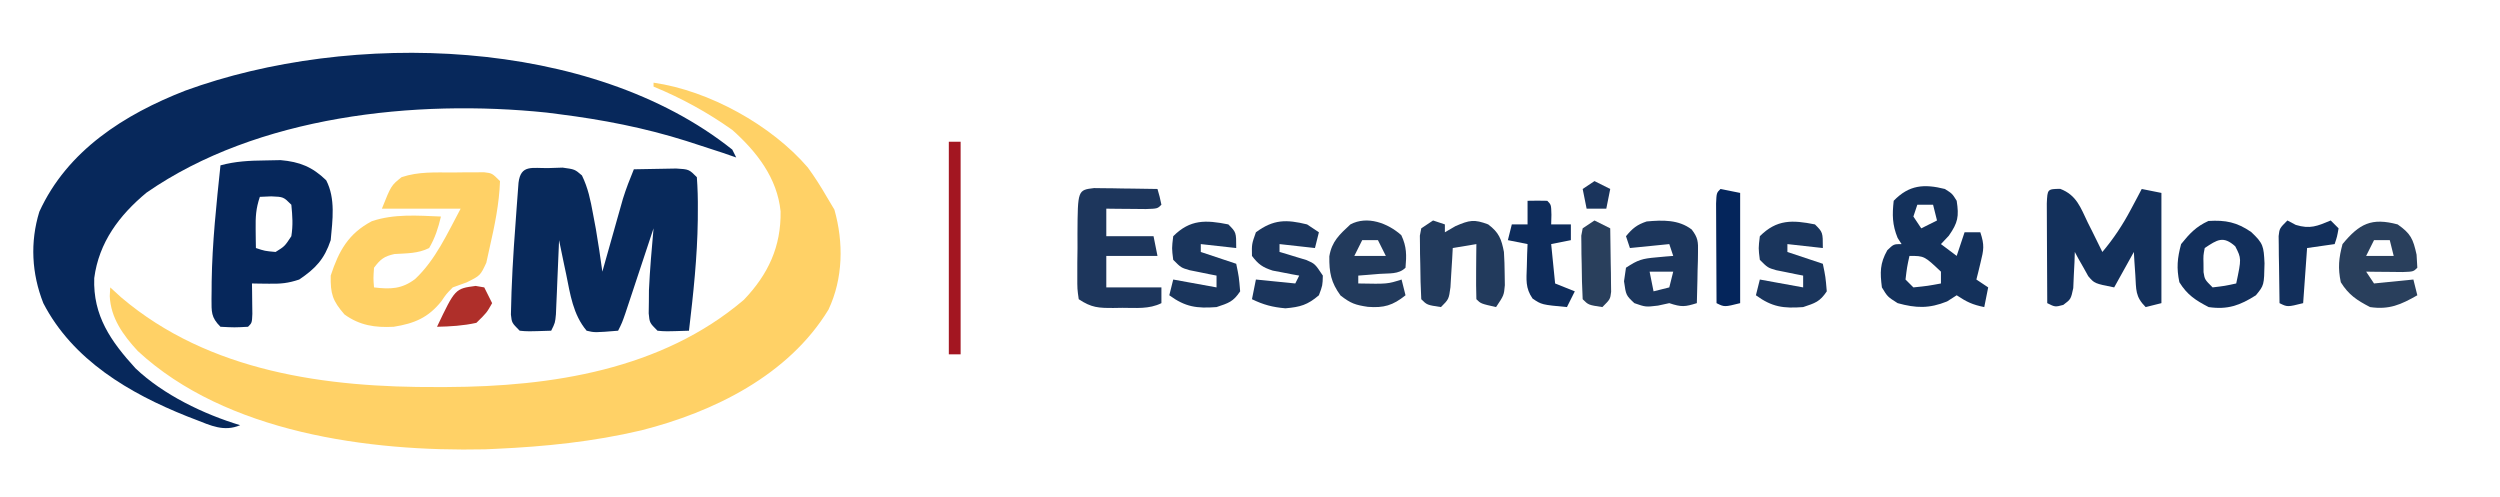
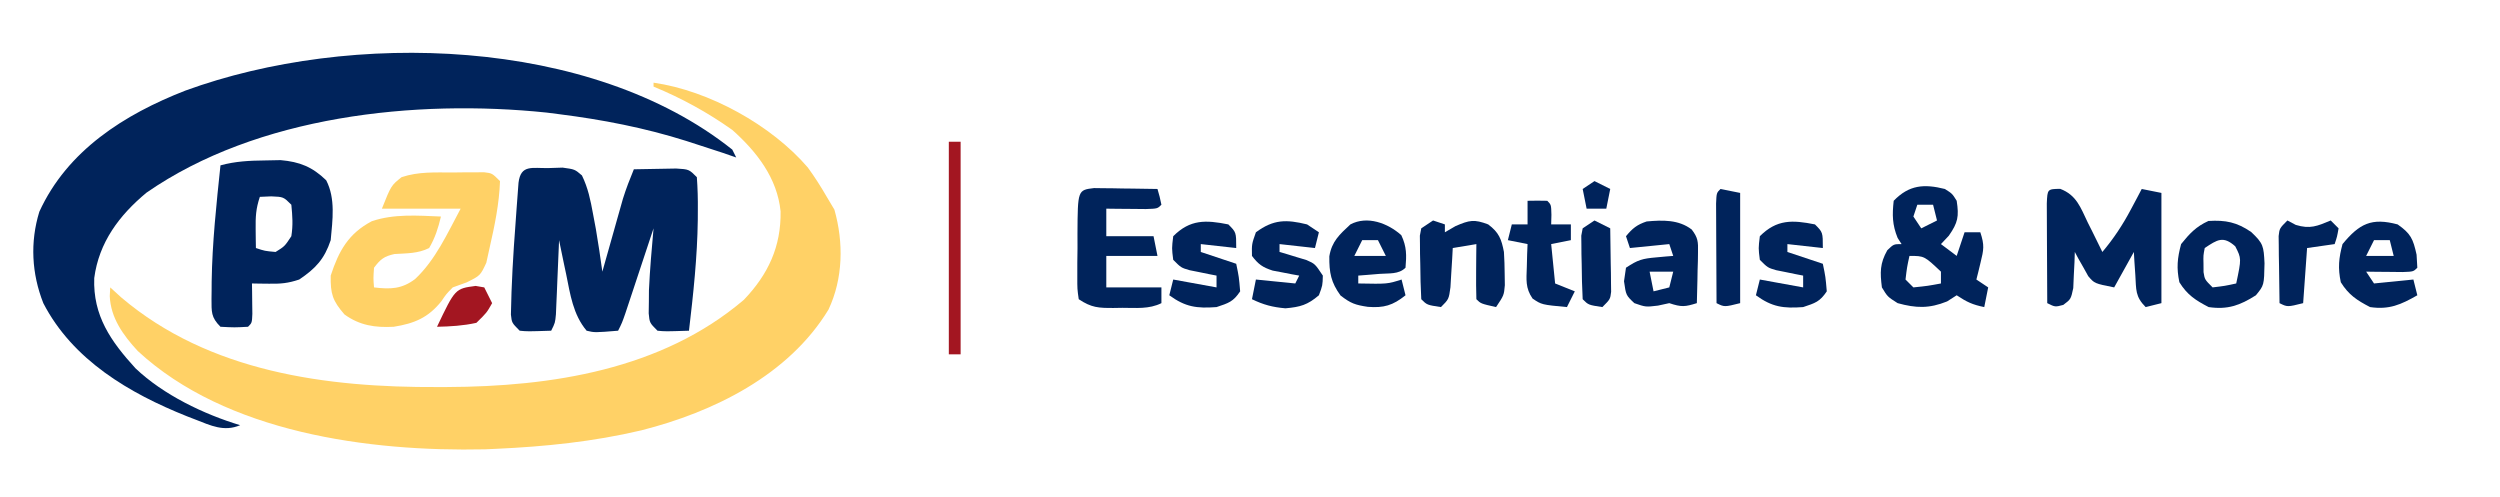
<svg xmlns="http://www.w3.org/2000/svg" version="1.1" viewBox="0 0 635 126">
  <path d="M0 0 C14.093 2.013 29.938 10.778 39.188 21.547 C40.948 23.968 42.507 26.407 44 29 C44.32 29.536 44.32 29.536 45.938 32.25 C48.301 40.591 48.168 49.723 44.438 57.637 C34.288 74.322 15.248 83.664 -3.125 88.312 C-15.281 91.182 -27.54 92.439 -40 93 C-40.463 93.021 -40.463 93.021 -42.805 93.129 C-72.285 93.77 -108.573 88.92 -131.016 68.148 C-134.698 64.162 -137.879 59.768 -138.121 54.23 C-138.081 53.494 -138.041 52.758 -138 52 C-137.072 52.846 -136.144 53.691 -135.188 54.562 C-112.839 73.521 -83.082 77.454 -54.75 77.312 C-53.988 77.311 -53.226 77.309 -52.441 77.307 C-25.984 77.201 2.064 72.932 22.941 55.152 C29.143 48.668 32.412 41.613 32.27 32.684 C31.417 24.199 26.206 17.53 20 12 C13.687 7.534 7.15 3.939 0 1 C0 0.67 0 0.34 0 0 Z " fill="#FFD166" transform="translate(166,21)" />
-   <path d="M0 0 C0.33 0.66 0.66 1.32 1 2 C-0.134 1.608 -1.269 1.216 -2.438 0.812 C-4.29 0.203 -6.144 -0.4 -8 -1 C-8.613 -1.199 -8.613 -1.199 -11.715 -2.207 C-22.353 -5.558 -32.943 -7.602 -44 -9 C-45.033 -9.133 -46.065 -9.266 -47.129 -9.402 C-80.477 -12.865 -120.623 -8.615 -148.797 10.941 C-155.711 16.683 -160.872 23.561 -162.062 32.625 C-162.413 42.208 -157.846 48.687 -151.582 55.555 C-144.515 62.276 -134.263 67.203 -125 70 C-129.107 71.741 -132.471 70.088 -136.375 68.562 C-136.727 68.426 -136.727 68.426 -138.51 67.738 C-153.144 61.888 -167.533 53.455 -175 39 C-177.957 31.494 -178.39 23.52 -176.008 15.773 C-168.893 0.218 -154.413 -8.944 -138.93 -14.984 C-96.97 -30.303 -35.957 -28.674 0 0 Z " fill="#07285B" transform="translate(186,38)" />
-   <path d="M0 0 C1.163 -0.037 2.325 -0.075 3.523 -0.113 C6.625 0.312 6.625 0.312 8.438 1.875 C9.998 5.078 10.609 8.122 11.25 11.625 C11.49 12.9 11.73 14.175 11.977 15.488 C12.588 19.092 13.128 22.692 13.625 26.312 C13.796 25.703 13.968 25.093 14.144 24.464 C14.927 21.684 15.713 18.904 16.5 16.125 C16.769 15.165 17.039 14.206 17.316 13.217 C17.581 12.285 17.845 11.354 18.117 10.395 C18.358 9.541 18.599 8.687 18.847 7.808 C19.646 5.246 20.597 2.79 21.625 0.312 C23.916 0.259 26.208 0.22 28.5 0.188 C29.138 0.176 29.138 0.176 32.367 0.117 C35.625 0.312 35.625 0.312 37.625 2.312 C37.831 5.145 37.907 7.856 37.875 10.688 C37.871 11.519 37.867 12.351 37.863 13.208 C37.737 22.633 36.729 31.959 35.625 41.312 C29.57 41.508 29.57 41.508 27.625 41.312 C25.625 39.312 25.625 39.312 25.395 36.914 C25.409 35.932 25.423 34.95 25.438 33.938 C25.444 32.981 25.45 32.025 25.457 31.039 C25.694 25.784 26.16 20.552 26.625 15.312 C26.506 15.671 26.506 15.671 25.906 17.484 C24.835 20.719 23.761 23.953 22.688 27.188 C22.314 28.315 21.941 29.443 21.557 30.605 C21.199 31.682 20.841 32.758 20.473 33.867 C20.143 34.862 19.813 35.857 19.473 36.882 C18.625 39.312 18.625 39.312 17.625 41.312 C11.668 41.801 11.668 41.801 9.625 41.312 C6.181 37.206 5.475 32.117 4.438 27 C4.26 26.164 4.083 25.328 3.9 24.467 C3.467 22.417 3.045 20.365 2.625 18.312 C2.6 18.938 2.575 19.564 2.549 20.208 C2.433 23.035 2.31 25.861 2.188 28.688 C2.168 29.18 2.168 29.18 2.068 31.672 C2.026 32.613 1.985 33.554 1.941 34.523 C1.923 34.958 1.923 34.958 1.83 37.158 C1.625 39.312 1.625 39.312 0.625 41.312 C-5.43 41.508 -5.43 41.508 -7.375 41.312 C-9.375 39.312 -9.375 39.312 -9.603 37.208 C-9.473 29.512 -9.023 21.861 -8.438 14.188 C-8.35 12.958 -8.263 11.728 -8.174 10.461 C-8.087 9.296 -8 8.13 -7.91 6.93 C-7.832 5.874 -7.753 4.818 -7.672 3.73 C-7.093 -0.982 -4.211 0.088 0 0 Z " fill="#08295B" transform="translate(139.375,42.6875)" />
+   <path d="M0 0 C0.33 0.66 0.66 1.32 1 2 C-0.134 1.608 -1.269 1.216 -2.438 0.812 C-4.29 0.203 -6.144 -0.4 -8 -1 C-8.613 -1.199 -8.613 -1.199 -11.715 -2.207 C-22.353 -5.558 -32.943 -7.602 -44 -9 C-45.033 -9.133 -46.065 -9.266 -47.129 -9.402 C-80.477 -12.865 -120.623 -8.615 -148.797 10.941 C-155.711 16.683 -160.872 23.561 -162.062 32.625 C-162.413 42.208 -157.846 48.687 -151.582 55.555 C-144.515 62.276 -134.263 67.203 -125 70 C-129.107 71.741 -132.471 70.088 -136.375 68.562 C-136.727 68.426 -136.727 68.426 -138.51 67.738 C-153.144 61.888 -167.533 53.455 -175 39 C-177.957 31.494 -178.39 23.52 -176.008 15.773 C-168.893 0.218 -154.413 -8.944 -138.93 -14.984 C-96.97 -30.303 -35.957 -28.674 0 0 Z " fill="#00235B" transform="translate(186,38)" />
+   <path d="M0 0 C1.163 -0.037 2.325 -0.075 3.523 -0.113 C6.625 0.312 6.625 0.312 8.438 1.875 C9.998 5.078 10.609 8.122 11.25 11.625 C11.49 12.9 11.73 14.175 11.977 15.488 C12.588 19.092 13.128 22.692 13.625 26.312 C13.796 25.703 13.968 25.093 14.144 24.464 C14.927 21.684 15.713 18.904 16.5 16.125 C16.769 15.165 17.039 14.206 17.316 13.217 C17.581 12.285 17.845 11.354 18.117 10.395 C18.358 9.541 18.599 8.687 18.847 7.808 C19.646 5.246 20.597 2.79 21.625 0.312 C23.916 0.259 26.208 0.22 28.5 0.188 C29.138 0.176 29.138 0.176 32.367 0.117 C35.625 0.312 35.625 0.312 37.625 2.312 C37.831 5.145 37.907 7.856 37.875 10.688 C37.871 11.519 37.867 12.351 37.863 13.208 C37.737 22.633 36.729 31.959 35.625 41.312 C29.57 41.508 29.57 41.508 27.625 41.312 C25.625 39.312 25.625 39.312 25.395 36.914 C25.409 35.932 25.423 34.95 25.438 33.938 C25.444 32.981 25.45 32.025 25.457 31.039 C25.694 25.784 26.16 20.552 26.625 15.312 C26.506 15.671 26.506 15.671 25.906 17.484 C24.835 20.719 23.761 23.953 22.688 27.188 C22.314 28.315 21.941 29.443 21.557 30.605 C21.199 31.682 20.841 32.758 20.473 33.867 C20.143 34.862 19.813 35.857 19.473 36.882 C18.625 39.312 18.625 39.312 17.625 41.312 C11.668 41.801 11.668 41.801 9.625 41.312 C6.181 37.206 5.475 32.117 4.438 27 C4.26 26.164 4.083 25.328 3.9 24.467 C3.467 22.417 3.045 20.365 2.625 18.312 C2.6 18.938 2.575 19.564 2.549 20.208 C2.433 23.035 2.31 25.861 2.188 28.688 C2.168 29.18 2.168 29.18 2.068 31.672 C2.026 32.613 1.985 33.554 1.941 34.523 C1.923 34.958 1.923 34.958 1.83 37.158 C1.625 39.312 1.625 39.312 0.625 41.312 C-5.43 41.508 -5.43 41.508 -7.375 41.312 C-9.375 39.312 -9.375 39.312 -9.603 37.208 C-9.473 29.512 -9.023 21.861 -8.438 14.188 C-8.35 12.958 -8.263 11.728 -8.174 10.461 C-8.087 9.296 -8 8.13 -7.91 6.93 C-7.832 5.874 -7.753 4.818 -7.672 3.73 C-7.093 -0.982 -4.211 0.088 0 0 Z " fill="#00235B" transform="translate(139.375,42.6875)" />
  <path d="M0 0 C0.924 -0.012 1.847 -0.024 2.799 -0.037 C3.681 -0.039 4.564 -0.041 5.473 -0.043 C6.281 -0.047 7.089 -0.051 7.922 -0.055 C9.938 0.188 9.938 0.188 11.938 2.188 C11.743 7.927 10.585 13.47 9.312 19.062 C9.031 20.339 8.75 21.615 8.461 22.93 C6.938 26.188 6.938 26.188 3.469 27.914 C2.303 28.334 1.138 28.755 -0.062 29.188 C-1.742 30.906 -1.742 30.906 -2.938 32.688 C-6.286 36.88 -9.812 38.356 -15.062 39.188 C-19.787 39.437 -23.672 38.867 -27.562 36.062 C-30.611 32.557 -31.142 30.812 -31.062 26.188 C-29.001 19.893 -26.556 15.503 -20.625 12.375 C-14.951 10.459 -8.97 10.944 -3.062 11.188 C-3.754 14.105 -4.537 16.586 -6.062 19.188 C-8.908 20.61 -11.723 20.514 -14.871 20.711 C-17.507 21.284 -18.453 22.049 -20.062 24.188 C-20.25 26.875 -20.25 26.875 -20.062 29.188 C-15.88 29.7 -12.991 29.606 -9.625 27.062 C-4.419 22.188 -1.389 15.374 1.938 9.188 C-4.662 9.188 -11.263 9.188 -18.062 9.188 C-15.71 3.305 -15.71 3.305 -13.062 1.188 C-8.727 -0.258 -4.54 0.003 0 0 Z " fill="#FFD166" transform="translate(115.0625,43.8125)" />
-   <path d="M0 0 C1.286 -0.026 2.573 -0.052 3.898 -0.078 C8.761 0.35 11.957 1.638 15.477 5.039 C17.888 9.681 17.086 15.174 16.625 20.25 C15.025 25.051 12.8 27.432 8.625 30.25 C5.743 31.211 3.926 31.356 0.938 31.312 C0.533 31.308 0.533 31.308 -1.512 31.285 C-2.127 31.274 -2.741 31.262 -3.375 31.25 C-3.363 31.96 -3.352 32.671 -3.34 33.402 C-3.335 33.862 -3.335 33.862 -3.312 36.188 C-3.301 37.104 -3.289 38.021 -3.277 38.965 C-3.375 41.25 -3.375 41.25 -4.375 42.25 C-7.812 42.438 -7.812 42.438 -11.375 42.25 C-13.815 39.81 -13.632 38.478 -13.652 35.144 C-13.643 34.437 -13.634 33.729 -13.625 33 C-13.621 32.267 -13.617 31.534 -13.613 30.78 C-13.466 20.9 -12.405 11.069 -11.375 1.25 C-7.536 0.201 -3.988 0.048 0 0 Z M-1.375 9.25 C-2.38 12.265 -2.478 14.292 -2.438 17.438 C-2.428 18.339 -2.419 19.24 -2.41 20.168 C-2.399 20.855 -2.387 21.542 -2.375 22.25 C-0.125 23 -0.125 23 2.625 23.25 C4.938 21.812 4.938 21.812 6.625 19.25 C7.081 16.397 6.909 14.185 6.625 11.25 C4.625 9.25 4.625 9.25 1.5 9.125 C0.551 9.166 -0.398 9.207 -1.375 9.25 Z " fill="#06275B" transform="translate(67.375,40.75)" />
-   <path d="M0 0 C4.16 1.591 5.158 4.722 7.02 8.598 C7.379 9.309 7.738 10.019 8.107 10.752 C8.99 12.505 9.851 14.269 10.707 16.035 C13.592 12.604 15.859 9.181 17.957 5.223 C18.478 4.247 18.999 3.271 19.535 2.266 C19.922 1.53 20.309 0.794 20.707 0.035 C21.532 0.2 21.532 0.2 25.707 1.035 C25.707 10.275 25.707 19.515 25.707 29.035 C24.387 29.365 23.067 29.695 21.707 30.035 C19.026 27.354 19.32 25.643 19.082 21.91 C19.007 20.814 18.933 19.719 18.855 18.59 C18.806 17.747 18.758 16.904 18.707 16.035 C17.057 19.005 15.407 21.975 13.707 25.035 C8.707 24.035 8.707 24.035 7.125 22.188 C6.719 21.457 6.313 20.726 5.895 19.973 C5.476 19.239 5.057 18.506 4.625 17.75 C4.322 17.184 4.019 16.618 3.707 16.035 C3.681 16.878 3.655 17.721 3.629 18.59 C3.572 19.686 3.515 20.781 3.457 21.91 C3.411 23.001 3.364 24.091 3.316 25.215 C2.707 28.035 2.707 28.035 0.785 29.48 C-1.293 30.035 -1.293 30.035 -3.293 29.035 C-3.318 25.066 -3.336 21.097 -3.348 17.127 C-3.353 15.776 -3.36 14.425 -3.368 13.073 C-3.38 11.135 -3.386 9.196 -3.391 7.258 C-3.396 6.09 -3.401 4.922 -3.406 3.719 C-3.251 0.05 -3.251 0.05 0 0 Z " fill="#13305B" transform="translate(523.293,47.96484)" />
-   <path d="M0 0 C1.875 1.188 1.875 1.188 3 3 C3.608 6.998 3.333 8.522 1 11.875 C0.34 12.576 -0.32 13.278 -1 14 C0.32 14.99 1.64 15.98 3 17 C3.66 15.02 4.32 13.04 5 11 C6.32 11 7.64 11 9 11 C10.099 14.297 9.871 15.405 9.062 18.688 C8.868 19.496 8.673 20.304 8.473 21.137 C8.317 21.752 8.161 22.366 8 23 C8.99 23.66 9.98 24.32 11 25 C10.67 26.65 10.34 28.3 10 30 C7.038 29.387 5.619 28.746 3 27 C2.598 27.258 2.598 27.258 0.562 28.562 C-3.985 30.397 -7.306 30.292 -12 29 C-14.562 27.375 -14.562 27.375 -16 25 C-16.476 21.188 -16.526 18.933 -14.625 15.562 C-13 14 -13 14 -11 14 C-11.33 13.484 -11.66 12.969 -12 12.438 C-13.37 9.098 -13.39 6.574 -13 3 C-9.086 -1.049 -5.291 -1.323 0 0 Z M-7 4 C-7.33 4.99 -7.66 5.98 -8 7 C-7.67 7.495 -7.67 7.495 -6 10 C-4.68 9.34 -3.36 8.68 -2 8 C-2.33 6.68 -2.66 5.36 -3 4 C-4.32 4 -5.64 4 -7 4 Z M-9 17 C-9.625 19.875 -9.625 19.875 -10 23 C-9.34 23.66 -8.68 24.32 -8 25 C-4.375 24.625 -4.375 24.625 -1 24 C-1 23.01 -1 22.02 -1 21 C-5.229 17 -5.229 17 -9 17 Z " fill="#14315B" transform="translate(494,48)" />
-   <path d="M0 0 C0.744 0.01 1.487 0.021 2.253 0.032 C2.656 0.035 2.656 0.035 4.695 0.051 C5.116 0.06 5.116 0.06 7.246 0.102 C7.67 0.107 7.67 0.107 9.82 0.129 C11.92 0.153 14.02 0.189 16.121 0.227 C16.683 2.165 16.683 2.165 17.121 4.227 C16.121 5.227 16.121 5.227 13.179 5.325 C12.582 5.319 12.582 5.319 9.558 5.29 C8.959 5.285 8.959 5.285 5.929 5.262 C5.002 5.251 4.076 5.239 3.121 5.227 C3.121 7.537 3.121 9.847 3.121 12.227 C7.081 12.227 11.041 12.227 15.121 12.227 C15.451 13.877 15.781 15.527 16.121 17.227 C11.831 17.227 7.541 17.227 3.121 17.227 C3.121 19.867 3.121 22.507 3.121 25.227 C7.741 25.227 12.361 25.227 17.121 25.227 C17.121 26.547 17.121 27.867 17.121 29.227 C13.977 30.799 10.631 30.412 7.183 30.415 C6.454 30.427 5.725 30.439 4.974 30.452 C1.149 30.462 -0.623 30.398 -3.879 28.227 C-4.252 25.645 -4.252 25.645 -4.243 22.415 C-4.242 21.257 -4.241 20.099 -4.241 18.907 C-4.225 17.692 -4.208 16.478 -4.192 15.227 C-4.195 14.013 -4.198 12.798 -4.202 11.547 C-4.134 0.499 -4.134 0.499 0 0 Z " fill="#1D365C" transform="translate(277.8794,47.77295)" />
-   <path d="M0 0 C0.99 0.33 1.98 0.66 3 1 C3 1.66 3 2.32 3 3 C3.887 2.484 4.774 1.969 5.688 1.438 C9.241 -0.104 10.442 -0.346 14 1 C16.732 3.049 17.365 4.715 18 8 C18.116 9.852 18.175 11.707 18.188 13.562 C18.202 14.513 18.216 15.463 18.23 16.441 C18 19 18 19 16 22 C12.125 21.125 12.125 21.125 11 20 C10.927 17.647 10.916 15.292 10.938 12.938 C10.947 11.647 10.956 10.357 10.965 9.027 C10.976 8.028 10.988 7.029 11 6 C9.02 6.33 7.04 6.66 5 7 C4.951 7.915 4.902 8.83 4.852 9.773 C4.777 10.962 4.702 12.15 4.625 13.375 C4.555 14.558 4.486 15.742 4.414 16.961 C4 20 4 20 2 22 C-1.536 21.464 -1.536 21.464 -3 20 C-3.153 17.008 -3.232 14.055 -3.25 11.062 C-3.271 10.225 -3.291 9.388 -3.312 8.525 C-3.318 7.724 -3.323 6.923 -3.328 6.098 C-3.337 5.36 -3.347 4.623 -3.356 3.864 C-3.239 3.249 -3.121 2.634 -3 2 C-2.01 1.34 -1.02 0.68 0 0 Z " fill="#223A5C" transform="translate(364,56)" />
-   <path d="M0 0 C3.079 2.903 3.164 3.584 3.375 7.938 C3.264 13.514 3.264 13.514 1.188 16.062 C-2.88 18.651 -6.009 19.763 -10.812 19.062 C-14.16 17.324 -16.25 15.967 -18.25 12.75 C-19.009 9.123 -18.773 6.647 -17.812 3.062 C-15.681 0.413 -13.986 -1.407 -10.875 -2.812 C-6.512 -3.077 -3.625 -2.497 0 0 Z M-11.812 4.062 C-12.176 5.938 -12.176 5.938 -12.125 8.062 C-12.121 8.764 -12.117 9.465 -12.113 10.188 C-11.812 12.062 -11.812 12.062 -9.812 14.062 C-6.688 13.688 -6.688 13.688 -3.812 13.062 C-2.472 6.726 -2.472 6.726 -4.062 3.625 C-7.11 0.904 -8.601 1.922 -11.812 4.062 Z " fill="#122F5B" transform="translate(571.8125,58.9375)" />
-   <path d="M0 0 C3.339 2.346 3.924 3.655 4.812 7.688 C4.874 8.781 4.936 9.874 5 11 C4 12 4 12 1.277 12.098 C0.726 12.092 0.726 12.092 -2.062 12.062 C-2.615 12.058 -2.615 12.058 -5.41 12.035 C-6.265 12.024 -7.119 12.012 -8 12 C-7.67 12.495 -7.67 12.495 -6 15 C-2.7 14.67 0.6 14.34 4 14 C4.33 15.32 4.66 16.64 5 18 C0.806 20.397 -2.154 21.707 -7 21 C-10.348 19.262 -12.438 17.905 -14.438 14.688 C-15.197 11.061 -14.96 8.584 -14 5 C-9.684 -0.224 -6.619 -1.756 0 0 Z M-6 4 C-6.66 5.32 -7.32 6.64 -8 8 C-5.69 8 -3.38 8 -1 8 C-1.33 6.68 -1.66 5.36 -2 4 C-3.32 4 -4.64 4 -6 4 Z " fill="#293F5C" transform="translate(609,57)" />
-   <path d="M0 0 C1.602 2.088 1.659 3.112 1.6 5.716 C1.591 6.473 1.581 7.23 1.571 8.01 C1.546 8.796 1.521 9.582 1.495 10.391 C1.488 10.79 1.488 10.79 1.454 12.807 C1.419 14.773 1.365 16.739 1.307 18.704 C-1.703 19.638 -2.559 19.748 -5.693 18.704 C-6.641 18.91 -7.59 19.116 -8.568 19.329 C-11.693 19.704 -11.693 19.704 -14.568 18.704 C-16.693 16.704 -16.693 16.704 -17.193 13.141 C-17.028 12.007 -16.863 10.873 -16.693 9.704 C-13.657 7.68 -12.498 7.383 -9.005 7.079 C-8.197 7.004 -7.389 6.929 -6.556 6.852 C-6.248 6.828 -6.248 6.828 -4.693 6.704 C-5.023 5.714 -5.353 4.724 -5.693 3.704 C-8.993 4.034 -12.293 4.364 -15.693 4.704 C-16.023 3.714 -16.353 2.724 -16.693 1.704 C-15.047 -0.289 -13.917 -1.221 -11.443 -2.046 C-7.41 -2.413 -3.328 -2.549 0 0 Z M-10.693 10.704 C-10.363 12.354 -10.033 14.004 -9.693 15.704 C-8.373 15.374 -7.053 15.044 -5.693 14.704 C-5.363 13.384 -5.033 12.064 -4.693 10.704 C-6.673 10.704 -8.653 10.704 -10.693 10.704 Z " fill="#1C365C" transform="translate(429.6926,58.29614)" />
-   <path d="M0 0 C1.369 2.898 1.344 5.083 1.062 8.25 C-0.677 9.99 -3.131 9.622 -5.5 9.812 C-6.512 9.896 -7.524 9.98 -8.566 10.066 C-9.349 10.127 -10.131 10.188 -10.938 10.25 C-10.938 10.91 -10.938 11.57 -10.938 12.25 C-3.509 12.393 -3.509 12.393 0.062 11.25 C0.392 12.57 0.723 13.89 1.062 15.25 C-2.162 17.851 -4.463 18.494 -8.5 18.188 C-11.672 17.712 -12.834 17.33 -15.438 15.312 C-17.858 11.984 -18.335 9.516 -18.289 5.355 C-17.654 1.553 -15.727 -0.151 -12.938 -2.75 C-8.664 -5.029 -3.414 -3.083 0 0 Z M-9.938 1.25 C-10.598 2.57 -11.257 3.89 -11.938 5.25 C-9.298 5.25 -6.658 5.25 -3.938 5.25 C-4.598 3.93 -5.257 2.61 -5.938 1.25 C-7.257 1.25 -8.577 1.25 -9.938 1.25 Z " fill="#223A5C" transform="translate(355.9375,59.75)" />
-   <path d="M0 0 C0.99 0.66 1.98 1.32 3 2 C2.67 3.32 2.34 4.64 2 6 C-0.97 5.67 -3.94 5.34 -7 5 C-7 5.66 -7 6.32 -7 7 C-6.374 7.182 -5.747 7.364 -5.102 7.551 C-4.284 7.802 -3.467 8.054 -2.625 8.312 C-1.813 8.556 -1.001 8.8 -0.164 9.051 C2 10 2 10 4 13 C3.938 15.5 3.938 15.5 3 18 C0.116 20.46 -1.713 20.974 -5.5 21.312 C-8.777 21.02 -11.061 20.425 -14 19 C-13.67 17.35 -13.34 15.7 -13 14 C-9.7 14.33 -6.4 14.66 -3 15 C-2.67 14.34 -2.34 13.68 -2 13 C-2.307 12.945 -2.307 12.945 -3.863 12.668 C-4.672 12.509 -5.48 12.351 -6.312 12.188 C-6.713 12.112 -6.713 12.112 -8.738 11.73 C-11.285 10.908 -12.401 10.131 -14 8 C-14.062 5 -14.062 5 -13 2 C-8.528 -1.3 -5.297 -1.299 0 0 Z " fill="#1B355C" transform="translate(332,57)" />
-   <path d="M0 0 C2 2 2 2 2 6 C-0.97 5.67 -3.94 5.34 -7 5 C-7 5.66 -7 6.32 -7 7 C-4.03 7.99 -1.06 8.98 2 10 C2.688 13.313 2.688 13.313 3 17 C1.235 19.648 0.069 19.977 -3 21 C-8.034 21.373 -10.89 20.989 -15 18 C-14.67 16.68 -14.34 15.36 -14 14 C-12.185 14.33 -12.185 14.33 -3 16 C-3 15.01 -3 14.02 -3 13 C-3.626 12.879 -4.253 12.758 -4.898 12.633 C-5.307 12.549 -5.307 12.549 -7.375 12.125 C-8.187 11.963 -8.999 11.8 -9.836 11.633 C-12 11 -12 11 -14 9 C-14.375 6.062 -14.375 6.062 -14 3 C-9.69 -1.31 -5.736 -1.147 0 0 Z " fill="#1A355C" transform="translate(461,57)" />
-   <path d="M0 0 C2 2 2 2 2 6 C-0.97 5.67 -3.94 5.34 -7 5 C-7 5.66 -7 6.32 -7 7 C-4.03 7.99 -1.06 8.98 2 10 C2.688 13.313 2.688 13.313 3 17 C1.235 19.648 0.069 19.977 -3 21 C-8.034 21.373 -10.89 20.989 -15 18 C-14.67 16.68 -14.34 15.36 -14 14 C-12.185 14.33 -12.185 14.33 -3 16 C-3 15.01 -3 14.02 -3 13 C-3.626 12.879 -4.253 12.758 -4.898 12.633 C-5.307 12.549 -5.307 12.549 -7.375 12.125 C-8.187 11.963 -8.999 11.8 -9.836 11.633 C-12 11 -12 11 -14 9 C-14.375 6.062 -14.375 6.062 -14 3 C-9.69 -1.31 -5.736 -1.147 0 0 Z " fill="#1A355C" transform="translate(312,57)" />
-   <path d="M0 0 C1.666 -0.043 3.334 -0.041 5 0 C6 1 6 1 6.062 3.562 C6.042 4.367 6.021 5.171 6 6 C7.65 6 9.3 6 11 6 C11 7.32 11 8.64 11 10 C9.35 10.33 7.7 10.66 6 11 C6.33 14.3 6.66 17.6 7 21 C7.825 21.33 7.825 21.33 12 23 C11.34 24.32 10.68 25.64 10 27 C3.587 26.395 3.587 26.395 1.281 24.844 C-0.587 22.156 -0.292 20.042 -0.188 16.812 C-0.174 16.269 -0.174 16.269 -0.105 13.52 C-0.088 13.104 -0.088 13.104 0 11 C-1.65 10.67 -3.3 10.34 -5 10 C-4.67 8.68 -4.34 7.36 -4 6 C-2.68 6 -1.36 6 0 6 C0 4.02 0 2.04 0 0 Z " fill="#0E2C5B" transform="translate(388,51)" />
-   <path d="M0 0 C1.65 0.33 3.3 0.66 5 1 C5 10.24 5 19.48 5 29 C1 30 1 30 -1 29 C-1.025 25.031 -1.043 21.061 -1.055 17.092 C-1.06 15.741 -1.067 14.39 -1.075 13.038 C-1.088 11.1 -1.093 9.161 -1.098 7.223 C-1.103 6.055 -1.108 4.887 -1.114 3.684 C-1 1 -1 1 0 0 Z " fill="#04255B" transform="translate(437,48)" />
-   <path d="M0 0 C0.351 0.186 0.351 0.186 2.125 1.125 C5.764 2.233 7.557 1.441 11 0 C11.66 0.66 12.32 1.32 13 2 C12.625 4.125 12.625 4.125 12 6 C9.69 6.33 7.38 6.66 5 7 C4.67 11.62 4.34 16.24 4 21 C0 22 0 22 -2 21 C-2.058 17.875 -2.094 14.75 -2.125 11.625 C-2.142 10.736 -2.159 9.846 -2.176 8.93 C-2.182 8.079 -2.189 7.228 -2.195 6.352 C-2.206 5.566 -2.216 4.781 -2.227 3.971 C-2 2 -2 2 0 0 Z " fill="#122F5B" transform="translate(581,56)" />
+   <path d="M0 0 C1.286 -0.026 2.573 -0.052 3.898 -0.078 C8.761 0.35 11.957 1.638 15.477 5.039 C17.888 9.681 17.086 15.174 16.625 20.25 C15.025 25.051 12.8 27.432 8.625 30.25 C5.743 31.211 3.926 31.356 0.938 31.312 C0.533 31.308 0.533 31.308 -1.512 31.285 C-2.127 31.274 -2.741 31.262 -3.375 31.25 C-3.363 31.96 -3.352 32.671 -3.34 33.402 C-3.335 33.862 -3.335 33.862 -3.312 36.188 C-3.301 37.104 -3.289 38.021 -3.277 38.965 C-3.375 41.25 -3.375 41.25 -4.375 42.25 C-7.812 42.438 -7.812 42.438 -11.375 42.25 C-13.815 39.81 -13.632 38.478 -13.652 35.144 C-13.643 34.437 -13.634 33.729 -13.625 33 C-13.621 32.267 -13.617 31.534 -13.613 30.78 C-13.466 20.9 -12.405 11.069 -11.375 1.25 C-7.536 0.201 -3.988 0.048 0 0 Z M-1.375 9.25 C-2.38 12.265 -2.478 14.292 -2.438 17.438 C-2.428 18.339 -2.419 19.24 -2.41 20.168 C-2.399 20.855 -2.387 21.542 -2.375 22.25 C-0.125 23 -0.125 23 2.625 23.25 C4.938 21.812 4.938 21.812 6.625 19.25 C7.081 16.397 6.909 14.185 6.625 11.25 C4.625 9.25 4.625 9.25 1.5 9.125 C0.551 9.166 -0.398 9.207 -1.375 9.25 Z " fill="#00235B" transform="translate(67.375,40.75)" />
+   <path d="M0 0 C4.16 1.591 5.158 4.722 7.02 8.598 C7.379 9.309 7.738 10.019 8.107 10.752 C8.99 12.505 9.851 14.269 10.707 16.035 C13.592 12.604 15.859 9.181 17.957 5.223 C18.478 4.247 18.999 3.271 19.535 2.266 C19.922 1.53 20.309 0.794 20.707 0.035 C21.532 0.2 21.532 0.2 25.707 1.035 C25.707 10.275 25.707 19.515 25.707 29.035 C24.387 29.365 23.067 29.695 21.707 30.035 C19.026 27.354 19.32 25.643 19.082 21.91 C19.007 20.814 18.933 19.719 18.855 18.59 C18.806 17.747 18.758 16.904 18.707 16.035 C17.057 19.005 15.407 21.975 13.707 25.035 C8.707 24.035 8.707 24.035 7.125 22.188 C6.719 21.457 6.313 20.726 5.895 19.973 C5.476 19.239 5.057 18.506 4.625 17.75 C4.322 17.184 4.019 16.618 3.707 16.035 C3.681 16.878 3.655 17.721 3.629 18.59 C3.572 19.686 3.515 20.781 3.457 21.91 C3.411 23.001 3.364 24.091 3.316 25.215 C2.707 28.035 2.707 28.035 0.785 29.48 C-1.293 30.035 -1.293 30.035 -3.293 29.035 C-3.318 25.066 -3.336 21.097 -3.348 17.127 C-3.353 15.776 -3.36 14.425 -3.368 13.073 C-3.38 11.135 -3.386 9.196 -3.391 7.258 C-3.396 6.09 -3.401 4.922 -3.406 3.719 C-3.251 0.05 -3.251 0.05 0 0 Z " fill="#00235B" transform="translate(523.293,47.96484)" />
+   <path d="M0 0 C1.875 1.188 1.875 1.188 3 3 C3.608 6.998 3.333 8.522 1 11.875 C0.34 12.576 -0.32 13.278 -1 14 C0.32 14.99 1.64 15.98 3 17 C3.66 15.02 4.32 13.04 5 11 C6.32 11 7.64 11 9 11 C10.099 14.297 9.871 15.405 9.062 18.688 C8.868 19.496 8.673 20.304 8.473 21.137 C8.317 21.752 8.161 22.366 8 23 C8.99 23.66 9.98 24.32 11 25 C10.67 26.65 10.34 28.3 10 30 C7.038 29.387 5.619 28.746 3 27 C2.598 27.258 2.598 27.258 0.562 28.562 C-3.985 30.397 -7.306 30.292 -12 29 C-14.562 27.375 -14.562 27.375 -16 25 C-16.476 21.188 -16.526 18.933 -14.625 15.562 C-13 14 -13 14 -11 14 C-11.33 13.484 -11.66 12.969 -12 12.438 C-13.37 9.098 -13.39 6.574 -13 3 C-9.086 -1.049 -5.291 -1.323 0 0 Z M-7 4 C-7.33 4.99 -7.66 5.98 -8 7 C-7.67 7.495 -7.67 7.495 -6 10 C-4.68 9.34 -3.36 8.68 -2 8 C-2.33 6.68 -2.66 5.36 -3 4 C-4.32 4 -5.64 4 -7 4 Z M-9 17 C-9.625 19.875 -9.625 19.875 -10 23 C-9.34 23.66 -8.68 24.32 -8 25 C-4.375 24.625 -4.375 24.625 -1 24 C-1 23.01 -1 22.02 -1 21 C-5.229 17 -5.229 17 -9 17 Z " fill="#00235B" transform="translate(494,48)" />
+   <path d="M0 0 C0.744 0.01 1.487 0.021 2.253 0.032 C2.656 0.035 2.656 0.035 4.695 0.051 C5.116 0.06 5.116 0.06 7.246 0.102 C7.67 0.107 7.67 0.107 9.82 0.129 C11.92 0.153 14.02 0.189 16.121 0.227 C16.683 2.165 16.683 2.165 17.121 4.227 C16.121 5.227 16.121 5.227 13.179 5.325 C12.582 5.319 12.582 5.319 9.558 5.29 C8.959 5.285 8.959 5.285 5.929 5.262 C5.002 5.251 4.076 5.239 3.121 5.227 C3.121 7.537 3.121 9.847 3.121 12.227 C7.081 12.227 11.041 12.227 15.121 12.227 C15.451 13.877 15.781 15.527 16.121 17.227 C11.831 17.227 7.541 17.227 3.121 17.227 C3.121 19.867 3.121 22.507 3.121 25.227 C7.741 25.227 12.361 25.227 17.121 25.227 C17.121 26.547 17.121 27.867 17.121 29.227 C13.977 30.799 10.631 30.412 7.183 30.415 C6.454 30.427 5.725 30.439 4.974 30.452 C1.149 30.462 -0.623 30.398 -3.879 28.227 C-4.252 25.645 -4.252 25.645 -4.243 22.415 C-4.242 21.257 -4.241 20.099 -4.241 18.907 C-4.225 17.692 -4.208 16.478 -4.192 15.227 C-4.195 14.013 -4.198 12.798 -4.202 11.547 C-4.134 0.499 -4.134 0.499 0 0 Z " fill="#00235B" transform="translate(277.8794,47.77295)" />
+   <path d="M0 0 C0.99 0.33 1.98 0.66 3 1 C3 1.66 3 2.32 3 3 C3.887 2.484 4.774 1.969 5.688 1.438 C9.241 -0.104 10.442 -0.346 14 1 C16.732 3.049 17.365 4.715 18 8 C18.116 9.852 18.175 11.707 18.188 13.562 C18.202 14.513 18.216 15.463 18.23 16.441 C18 19 18 19 16 22 C12.125 21.125 12.125 21.125 11 20 C10.927 17.647 10.916 15.292 10.938 12.938 C10.947 11.647 10.956 10.357 10.965 9.027 C10.976 8.028 10.988 7.029 11 6 C9.02 6.33 7.04 6.66 5 7 C4.951 7.915 4.902 8.83 4.852 9.773 C4.777 10.962 4.702 12.15 4.625 13.375 C4.555 14.558 4.486 15.742 4.414 16.961 C4 20 4 20 2 22 C-1.536 21.464 -1.536 21.464 -3 20 C-3.153 17.008 -3.232 14.055 -3.25 11.062 C-3.271 10.225 -3.291 9.388 -3.312 8.525 C-3.318 7.724 -3.323 6.923 -3.328 6.098 C-3.337 5.36 -3.347 4.623 -3.356 3.864 C-3.239 3.249 -3.121 2.634 -3 2 C-2.01 1.34 -1.02 0.68 0 0 Z " fill="#00235B" transform="translate(364,56)" />
+   <path d="M0 0 C3.079 2.903 3.164 3.584 3.375 7.938 C3.264 13.514 3.264 13.514 1.188 16.062 C-2.88 18.651 -6.009 19.763 -10.812 19.062 C-14.16 17.324 -16.25 15.967 -18.25 12.75 C-19.009 9.123 -18.773 6.647 -17.812 3.062 C-15.681 0.413 -13.986 -1.407 -10.875 -2.812 C-6.512 -3.077 -3.625 -2.497 0 0 Z M-11.812 4.062 C-12.176 5.938 -12.176 5.938 -12.125 8.062 C-12.121 8.764 -12.117 9.465 -12.113 10.188 C-11.812 12.062 -11.812 12.062 -9.812 14.062 C-6.688 13.688 -6.688 13.688 -3.812 13.062 C-2.472 6.726 -2.472 6.726 -4.062 3.625 C-7.11 0.904 -8.601 1.922 -11.812 4.062 Z " fill="#00235B" transform="translate(571.8125,58.9375)" />
+   <path d="M0 0 C3.339 2.346 3.924 3.655 4.812 7.688 C4.874 8.781 4.936 9.874 5 11 C4 12 4 12 1.277 12.098 C0.726 12.092 0.726 12.092 -2.062 12.062 C-2.615 12.058 -2.615 12.058 -5.41 12.035 C-6.265 12.024 -7.119 12.012 -8 12 C-7.67 12.495 -7.67 12.495 -6 15 C-2.7 14.67 0.6 14.34 4 14 C4.33 15.32 4.66 16.64 5 18 C0.806 20.397 -2.154 21.707 -7 21 C-10.348 19.262 -12.438 17.905 -14.438 14.688 C-15.197 11.061 -14.96 8.584 -14 5 C-9.684 -0.224 -6.619 -1.756 0 0 Z M-6 4 C-6.66 5.32 -7.32 6.64 -8 8 C-5.69 8 -3.38 8 -1 8 C-1.33 6.68 -1.66 5.36 -2 4 C-3.32 4 -4.64 4 -6 4 Z " fill="#00235B" transform="translate(609,57)" />
+   <path d="M0 0 C1.602 2.088 1.659 3.112 1.6 5.716 C1.591 6.473 1.581 7.23 1.571 8.01 C1.546 8.796 1.521 9.582 1.495 10.391 C1.488 10.79 1.488 10.79 1.454 12.807 C1.419 14.773 1.365 16.739 1.307 18.704 C-1.703 19.638 -2.559 19.748 -5.693 18.704 C-6.641 18.91 -7.59 19.116 -8.568 19.329 C-11.693 19.704 -11.693 19.704 -14.568 18.704 C-16.693 16.704 -16.693 16.704 -17.193 13.141 C-17.028 12.007 -16.863 10.873 -16.693 9.704 C-13.657 7.68 -12.498 7.383 -9.005 7.079 C-8.197 7.004 -7.389 6.929 -6.556 6.852 C-6.248 6.828 -6.248 6.828 -4.693 6.704 C-5.023 5.714 -5.353 4.724 -5.693 3.704 C-8.993 4.034 -12.293 4.364 -15.693 4.704 C-16.023 3.714 -16.353 2.724 -16.693 1.704 C-15.047 -0.289 -13.917 -1.221 -11.443 -2.046 C-7.41 -2.413 -3.328 -2.549 0 0 Z M-10.693 10.704 C-10.363 12.354 -10.033 14.004 -9.693 15.704 C-8.373 15.374 -7.053 15.044 -5.693 14.704 C-5.363 13.384 -5.033 12.064 -4.693 10.704 C-6.673 10.704 -8.653 10.704 -10.693 10.704 Z " fill="#00235B" transform="translate(429.6926,58.29614)" />
+   <path d="M0 0 C1.369 2.898 1.344 5.083 1.062 8.25 C-0.677 9.99 -3.131 9.622 -5.5 9.812 C-6.512 9.896 -7.524 9.98 -8.566 10.066 C-9.349 10.127 -10.131 10.188 -10.938 10.25 C-10.938 10.91 -10.938 11.57 -10.938 12.25 C-3.509 12.393 -3.509 12.393 0.062 11.25 C0.392 12.57 0.723 13.89 1.062 15.25 C-2.162 17.851 -4.463 18.494 -8.5 18.188 C-11.672 17.712 -12.834 17.33 -15.438 15.312 C-17.858 11.984 -18.335 9.516 -18.289 5.355 C-17.654 1.553 -15.727 -0.151 -12.938 -2.75 C-8.664 -5.029 -3.414 -3.083 0 0 Z M-9.938 1.25 C-10.598 2.57 -11.257 3.89 -11.938 5.25 C-9.298 5.25 -6.658 5.25 -3.938 5.25 C-4.598 3.93 -5.257 2.61 -5.938 1.25 C-7.257 1.25 -8.577 1.25 -9.938 1.25 Z " fill="#00235B" transform="translate(355.9375,59.75)" />
+   <path d="M0 0 C0.99 0.66 1.98 1.32 3 2 C2.67 3.32 2.34 4.64 2 6 C-0.97 5.67 -3.94 5.34 -7 5 C-7 5.66 -7 6.32 -7 7 C-6.374 7.182 -5.747 7.364 -5.102 7.551 C-4.284 7.802 -3.467 8.054 -2.625 8.312 C-1.813 8.556 -1.001 8.8 -0.164 9.051 C2 10 2 10 4 13 C3.938 15.5 3.938 15.5 3 18 C0.116 20.46 -1.713 20.974 -5.5 21.312 C-8.777 21.02 -11.061 20.425 -14 19 C-13.67 17.35 -13.34 15.7 -13 14 C-9.7 14.33 -6.4 14.66 -3 15 C-2.67 14.34 -2.34 13.68 -2 13 C-2.307 12.945 -2.307 12.945 -3.863 12.668 C-4.672 12.509 -5.48 12.351 -6.312 12.188 C-6.713 12.112 -6.713 12.112 -8.738 11.73 C-11.285 10.908 -12.401 10.131 -14 8 C-14.062 5 -14.062 5 -13 2 C-8.528 -1.3 -5.297 -1.299 0 0 Z " fill="#00235B" transform="translate(332,57)" />
+   <path d="M0 0 C2 2 2 2 2 6 C-0.97 5.67 -3.94 5.34 -7 5 C-7 5.66 -7 6.32 -7 7 C-4.03 7.99 -1.06 8.98 2 10 C2.688 13.313 2.688 13.313 3 17 C1.235 19.648 0.069 19.977 -3 21 C-8.034 21.373 -10.89 20.989 -15 18 C-14.67 16.68 -14.34 15.36 -14 14 C-12.185 14.33 -12.185 14.33 -3 16 C-3 15.01 -3 14.02 -3 13 C-3.626 12.879 -4.253 12.758 -4.898 12.633 C-5.307 12.549 -5.307 12.549 -7.375 12.125 C-8.187 11.963 -8.999 11.8 -9.836 11.633 C-12 11 -12 11 -14 9 C-14.375 6.062 -14.375 6.062 -14 3 C-9.69 -1.31 -5.736 -1.147 0 0 Z " fill="#00235B" transform="translate(461,57)" />
+   <path d="M0 0 C2 2 2 2 2 6 C-0.97 5.67 -3.94 5.34 -7 5 C-7 5.66 -7 6.32 -7 7 C-4.03 7.99 -1.06 8.98 2 10 C2.688 13.313 2.688 13.313 3 17 C1.235 19.648 0.069 19.977 -3 21 C-8.034 21.373 -10.89 20.989 -15 18 C-14.67 16.68 -14.34 15.36 -14 14 C-12.185 14.33 -12.185 14.33 -3 16 C-3 15.01 -3 14.02 -3 13 C-3.626 12.879 -4.253 12.758 -4.898 12.633 C-5.307 12.549 -5.307 12.549 -7.375 12.125 C-8.187 11.963 -8.999 11.8 -9.836 11.633 C-12 11 -12 11 -14 9 C-14.375 6.062 -14.375 6.062 -14 3 C-9.69 -1.31 -5.736 -1.147 0 0 Z " fill="#00235B" transform="translate(312,57)" />
+   <path d="M0 0 C1.666 -0.043 3.334 -0.041 5 0 C6 1 6 1 6.062 3.562 C6.042 4.367 6.021 5.171 6 6 C7.65 6 9.3 6 11 6 C11 7.32 11 8.64 11 10 C9.35 10.33 7.7 10.66 6 11 C6.33 14.3 6.66 17.6 7 21 C7.825 21.33 7.825 21.33 12 23 C11.34 24.32 10.68 25.64 10 27 C3.587 26.395 3.587 26.395 1.281 24.844 C-0.587 22.156 -0.292 20.042 -0.188 16.812 C-0.174 16.269 -0.174 16.269 -0.105 13.52 C-0.088 13.104 -0.088 13.104 0 11 C-1.65 10.67 -3.3 10.34 -5 10 C-4.67 8.68 -4.34 7.36 -4 6 C-2.68 6 -1.36 6 0 6 C0 4.02 0 2.04 0 0 Z " fill="#00235B" transform="translate(388,51)" />
+   <path d="M0 0 C1.65 0.33 3.3 0.66 5 1 C5 10.24 5 19.48 5 29 C1 30 1 30 -1 29 C-1.025 25.031 -1.043 21.061 -1.055 17.092 C-1.06 15.741 -1.067 14.39 -1.075 13.038 C-1.088 11.1 -1.093 9.161 -1.098 7.223 C-1.103 6.055 -1.108 4.887 -1.114 3.684 C-1 1 -1 1 0 0 Z " fill="#00235B" transform="translate(437,48)" />
+   <path d="M0 0 C0.351 0.186 0.351 0.186 2.125 1.125 C5.764 2.233 7.557 1.441 11 0 C11.66 0.66 12.32 1.32 13 2 C12.625 4.125 12.625 4.125 12 6 C9.69 6.33 7.38 6.66 5 7 C4.67 11.62 4.34 16.24 4 21 C0 22 0 22 -2 21 C-2.058 17.875 -2.094 14.75 -2.125 11.625 C-2.142 10.736 -2.159 9.846 -2.176 8.93 C-2.182 8.079 -2.189 7.228 -2.195 6.352 C-2.206 5.566 -2.216 4.781 -2.227 3.971 C-2 2 -2 2 0 0 Z " fill="#00235B" transform="translate(581,56)" />
  <path d="M0 0 C0.99 0 1.98 0 3 0 C3 17.82 3 35.64 3 54 C2.01 54 1.02 54 0 54 C0 36.18 0 18.36 0 0 Z " fill="#A31621" transform="translate(241,36)" />
-   <path d="M0 0 C1.32 0.66 2.64 1.32 4 2 C4.054 4.959 4.094 7.916 4.125 10.875 C4.142 11.717 4.159 12.559 4.176 13.426 C4.182 14.231 4.189 15.037 4.195 15.867 C4.206 16.611 4.216 17.354 4.227 18.121 C4 20 4 20 2 22 C-1.536 21.464 -1.536 21.464 -3 20 C-3.153 17.008 -3.232 14.055 -3.25 11.062 C-3.271 10.225 -3.291 9.388 -3.312 8.525 C-3.318 7.724 -3.323 6.923 -3.328 6.098 C-3.337 5.36 -3.347 4.623 -3.356 3.864 C-3.239 3.249 -3.121 2.634 -3 2 C-2.01 1.34 -1.02 0.68 0 0 Z " fill="#293F5C" transform="translate(405,56)" />
-   <path d="M0 0 C0.722 0.124 1.444 0.248 2.188 0.375 C2.847 1.695 3.507 3.015 4.188 4.375 C2.812 6.812 2.812 6.812 0.188 9.375 C-3.138 10.115 -6.412 10.304 -9.812 10.375 C-5.203 0.694 -5.203 0.694 0 0 Z " fill="#AF2F2A" transform="translate(120.8125,72.625)" />
-   <path d="M0 0 C1.32 0.66 2.64 1.32 4 2 C3.67 3.65 3.34 5.3 3 7 C1.35 7 -0.3 7 -2 7 C-2.33 5.35 -2.66 3.7 -3 2 C-2.01 1.34 -1.02 0.68 0 0 Z " fill="#1A345C" transform="translate(405,46)" />
+   <path d="M0 0 C1.32 0.66 2.64 1.32 4 2 C4.054 4.959 4.094 7.916 4.125 10.875 C4.142 11.717 4.159 12.559 4.176 13.426 C4.182 14.231 4.189 15.037 4.195 15.867 C4.206 16.611 4.216 17.354 4.227 18.121 C4 20 4 20 2 22 C-1.536 21.464 -1.536 21.464 -3 20 C-3.153 17.008 -3.232 14.055 -3.25 11.062 C-3.271 10.225 -3.291 9.388 -3.312 8.525 C-3.318 7.724 -3.323 6.923 -3.328 6.098 C-3.337 5.36 -3.347 4.623 -3.356 3.864 C-3.239 3.249 -3.121 2.634 -3 2 C-2.01 1.34 -1.02 0.68 0 0 Z " fill="#00235B" transform="translate(405,56)" />
+   <path d="M0 0 C0.722 0.124 1.444 0.248 2.188 0.375 C2.847 1.695 3.507 3.015 4.188 4.375 C2.812 6.812 2.812 6.812 0.188 9.375 C-3.138 10.115 -6.412 10.304 -9.812 10.375 C-5.203 0.694 -5.203 0.694 0 0 Z " fill="#A31621" transform="translate(120.8125,72.625)" />
+   <path d="M0 0 C1.32 0.66 2.64 1.32 4 2 C3.67 3.65 3.34 5.3 3 7 C1.35 7 -0.3 7 -2 7 C-2.33 5.35 -2.66 3.7 -3 2 C-2.01 1.34 -1.02 0.68 0 0 Z " fill="#00235B" transform="translate(405,46)" />
  <path d="M0 0 C3 1 3 1 3 1 Z " fill="#FFD166" transform="translate(163,20)" />
  <path d="M0 0 C2 1 2 1 2 1 Z " fill="#00235B" transform="translate(61,109)" />
  <path d="M0 0 C2 1 2 1 2 1 Z " fill="#FFD166" transform="translate(161,19)" />
</svg>
